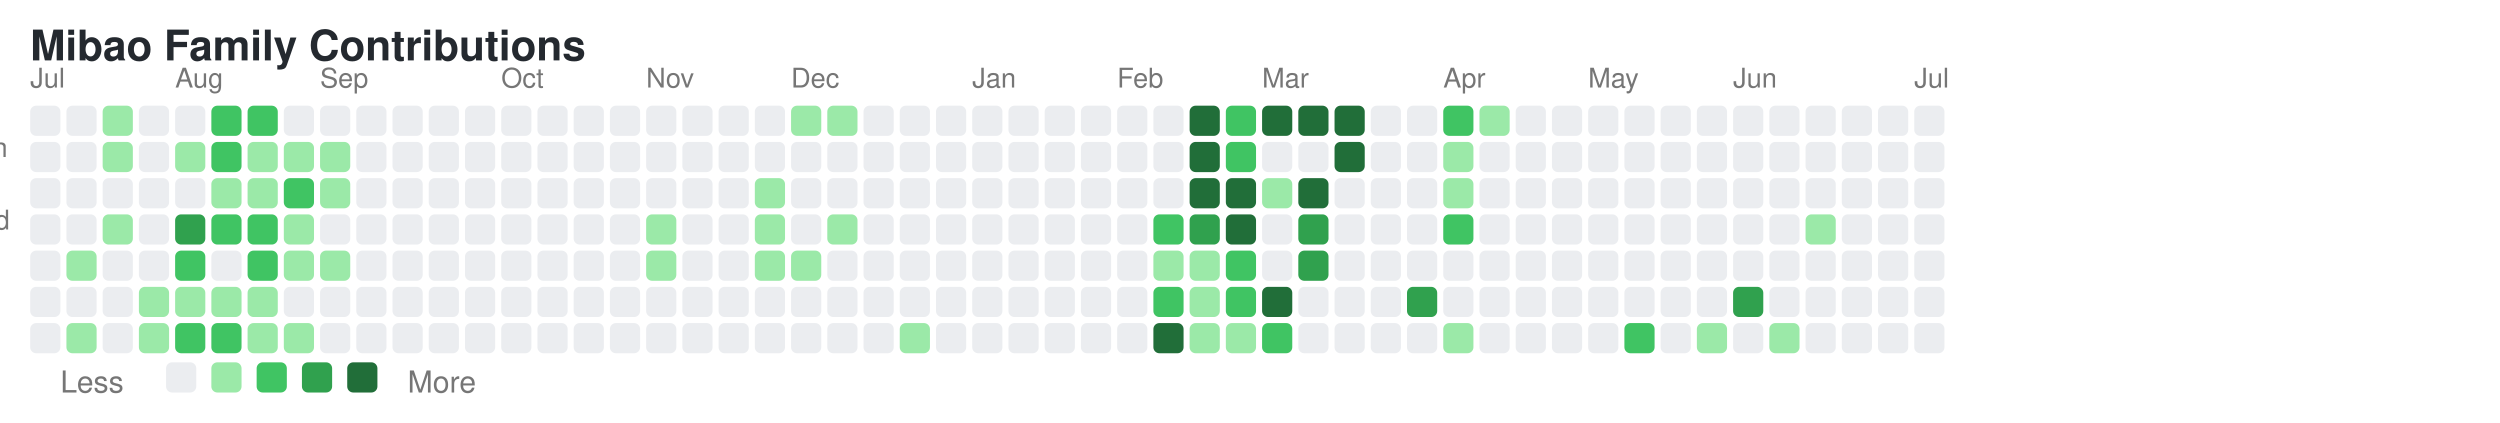
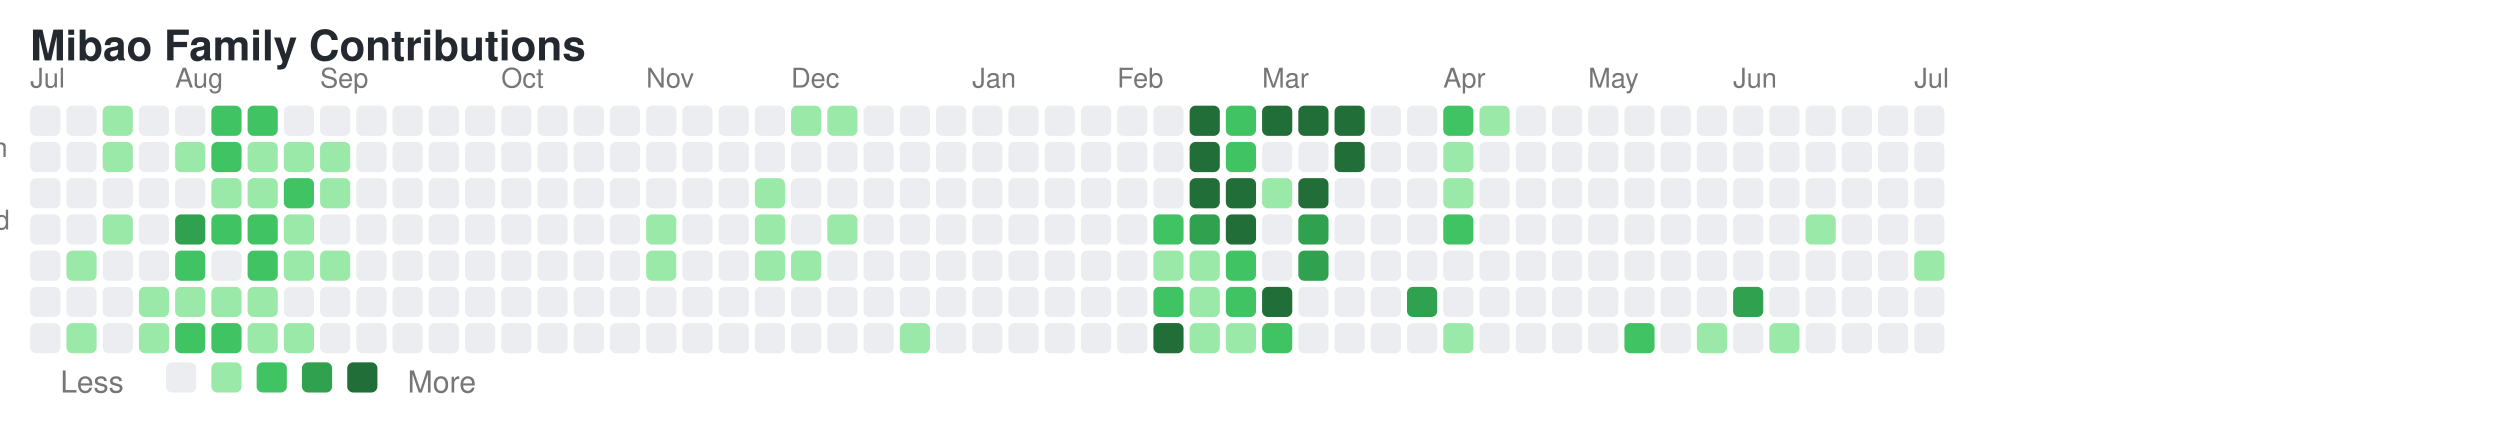
<svg xmlns="http://www.w3.org/2000/svg" width="828" height="140">
  <text x="10" y="20" font-family="-apple-system, BlinkMacSystemFont, Segoe UI, Helvetica, Arial, sans-serif" font-size="14" font-weight="600" fill="#24292f">Mibao Family Contributions</text>
  <g transform="translate(10, 35)">
    <text x="0" y="-6" font-family="-apple-system, BlinkMacSystemFont, Segoe UI, Helvetica, Arial, sans-serif" font-size="9" fill="#767676">Jul</text>
    <text x="48" y="-6" font-family="-apple-system, BlinkMacSystemFont, Segoe UI, Helvetica, Arial, sans-serif" font-size="9" fill="#767676">Aug</text>
    <text x="96" y="-6" font-family="-apple-system, BlinkMacSystemFont, Segoe UI, Helvetica, Arial, sans-serif" font-size="9" fill="#767676">Sep</text>
    <text x="156" y="-6" font-family="-apple-system, BlinkMacSystemFont, Segoe UI, Helvetica, Arial, sans-serif" font-size="9" fill="#767676">Oct</text>
    <text x="204" y="-6" font-family="-apple-system, BlinkMacSystemFont, Segoe UI, Helvetica, Arial, sans-serif" font-size="9" fill="#767676">Nov</text>
    <text x="252" y="-6" font-family="-apple-system, BlinkMacSystemFont, Segoe UI, Helvetica, Arial, sans-serif" font-size="9" fill="#767676">Dec</text>
    <text x="312" y="-6" font-family="-apple-system, BlinkMacSystemFont, Segoe UI, Helvetica, Arial, sans-serif" font-size="9" fill="#767676">Jan</text>
    <text x="360" y="-6" font-family="-apple-system, BlinkMacSystemFont, Segoe UI, Helvetica, Arial, sans-serif" font-size="9" fill="#767676">Feb</text>
    <text x="408" y="-6" font-family="-apple-system, BlinkMacSystemFont, Segoe UI, Helvetica, Arial, sans-serif" font-size="9" fill="#767676">Mar</text>
    <text x="468" y="-6" font-family="-apple-system, BlinkMacSystemFont, Segoe UI, Helvetica, Arial, sans-serif" font-size="9" fill="#767676">Apr</text>
    <text x="516" y="-6" font-family="-apple-system, BlinkMacSystemFont, Segoe UI, Helvetica, Arial, sans-serif" font-size="9" fill="#767676">May</text>
    <text x="564" y="-6" font-family="-apple-system, BlinkMacSystemFont, Segoe UI, Helvetica, Arial, sans-serif" font-size="9" fill="#767676">Jun</text>
    <text x="624" y="-6" font-family="-apple-system, BlinkMacSystemFont, Segoe UI, Helvetica, Arial, sans-serif" font-size="9" fill="#767676">Jul</text>
    <text x="-25" y="17.0" font-family="-apple-system, BlinkMacSystemFont, Segoe UI, Helvetica, Arial, sans-serif" font-size="9" fill="#767676">Mon</text>
    <text x="-25" y="41.0" font-family="-apple-system, BlinkMacSystemFont, Segoe UI, Helvetica, Arial, sans-serif" font-size="9" fill="#767676">Wed</text>
    <text x="-25" y="65.0" font-family="-apple-system, BlinkMacSystemFont, Segoe UI, Helvetica, Arial, sans-serif" font-size="9" fill="#767676">Fri</text>
    <rect x="0" y="0" width="10" height="10" fill="#ebedf0" rx="2" />
    <rect x="0" y="12" width="10" height="10" fill="#ebedf0" rx="2" />
    <rect x="0" y="24" width="10" height="10" fill="#ebedf0" rx="2" />
    <rect x="0" y="36" width="10" height="10" fill="#ebedf0" rx="2" />
    <rect x="0" y="48" width="10" height="10" fill="#ebedf0" rx="2" />
    <rect x="0" y="60" width="10" height="10" fill="#ebedf0" rx="2" />
    <rect x="0" y="72" width="10" height="10" fill="#ebedf0" rx="2" />
    <rect x="12" y="0" width="10" height="10" fill="#ebedf0" rx="2" />
    <rect x="12" y="12" width="10" height="10" fill="#ebedf0" rx="2" />
    <rect x="12" y="24" width="10" height="10" fill="#ebedf0" rx="2" />
    <rect x="12" y="36" width="10" height="10" fill="#ebedf0" rx="2" />
    <rect x="12" y="48" width="10" height="10" fill="#9be9a8" rx="2" />
    <rect x="12" y="60" width="10" height="10" fill="#ebedf0" rx="2" />
    <rect x="12" y="72" width="10" height="10" fill="#9be9a8" rx="2" />
    <rect x="24" y="0" width="10" height="10" fill="#9be9a8" rx="2" />
    <rect x="24" y="12" width="10" height="10" fill="#9be9a8" rx="2" />
    <rect x="24" y="24" width="10" height="10" fill="#ebedf0" rx="2" />
    <rect x="24" y="36" width="10" height="10" fill="#9be9a8" rx="2" />
    <rect x="24" y="48" width="10" height="10" fill="#ebedf0" rx="2" />
    <rect x="24" y="60" width="10" height="10" fill="#ebedf0" rx="2" />
    <rect x="24" y="72" width="10" height="10" fill="#ebedf0" rx="2" />
    <rect x="36" y="0" width="10" height="10" fill="#ebedf0" rx="2" />
    <rect x="36" y="12" width="10" height="10" fill="#ebedf0" rx="2" />
    <rect x="36" y="24" width="10" height="10" fill="#ebedf0" rx="2" />
    <rect x="36" y="36" width="10" height="10" fill="#ebedf0" rx="2" />
    <rect x="36" y="48" width="10" height="10" fill="#ebedf0" rx="2" />
    <rect x="36" y="60" width="10" height="10" fill="#9be9a8" rx="2" />
    <rect x="36" y="72" width="10" height="10" fill="#9be9a8" rx="2" />
    <rect x="48" y="0" width="10" height="10" fill="#ebedf0" rx="2" />
    <rect x="48" y="12" width="10" height="10" fill="#9be9a8" rx="2" />
    <rect x="48" y="24" width="10" height="10" fill="#ebedf0" rx="2" />
    <rect x="48" y="36" width="10" height="10" fill="#30a14e" rx="2" />
    <rect x="48" y="48" width="10" height="10" fill="#40c463" rx="2" />
    <rect x="48" y="60" width="10" height="10" fill="#9be9a8" rx="2" />
    <rect x="48" y="72" width="10" height="10" fill="#40c463" rx="2" />
    <rect x="60" y="0" width="10" height="10" fill="#40c463" rx="2" />
    <rect x="60" y="12" width="10" height="10" fill="#40c463" rx="2" />
    <rect x="60" y="24" width="10" height="10" fill="#9be9a8" rx="2" />
    <rect x="60" y="36" width="10" height="10" fill="#40c463" rx="2" />
    <rect x="60" y="48" width="10" height="10" fill="#ebedf0" rx="2" />
    <rect x="60" y="60" width="10" height="10" fill="#9be9a8" rx="2" />
    <rect x="60" y="72" width="10" height="10" fill="#40c463" rx="2" />
    <rect x="72" y="0" width="10" height="10" fill="#40c463" rx="2" />
    <rect x="72" y="12" width="10" height="10" fill="#9be9a8" rx="2" />
    <rect x="72" y="24" width="10" height="10" fill="#9be9a8" rx="2" />
    <rect x="72" y="36" width="10" height="10" fill="#40c463" rx="2" />
    <rect x="72" y="48" width="10" height="10" fill="#40c463" rx="2" />
    <rect x="72" y="60" width="10" height="10" fill="#9be9a8" rx="2" />
    <rect x="72" y="72" width="10" height="10" fill="#9be9a8" rx="2" />
    <rect x="84" y="0" width="10" height="10" fill="#ebedf0" rx="2" />
    <rect x="84" y="12" width="10" height="10" fill="#9be9a8" rx="2" />
    <rect x="84" y="24" width="10" height="10" fill="#40c463" rx="2" />
    <rect x="84" y="36" width="10" height="10" fill="#9be9a8" rx="2" />
    <rect x="84" y="48" width="10" height="10" fill="#9be9a8" rx="2" />
    <rect x="84" y="60" width="10" height="10" fill="#ebedf0" rx="2" />
    <rect x="84" y="72" width="10" height="10" fill="#9be9a8" rx="2" />
    <rect x="96" y="0" width="10" height="10" fill="#ebedf0" rx="2" />
    <rect x="96" y="12" width="10" height="10" fill="#9be9a8" rx="2" />
    <rect x="96" y="24" width="10" height="10" fill="#9be9a8" rx="2" />
    <rect x="96" y="36" width="10" height="10" fill="#ebedf0" rx="2" />
    <rect x="96" y="48" width="10" height="10" fill="#9be9a8" rx="2" />
    <rect x="96" y="60" width="10" height="10" fill="#ebedf0" rx="2" />
    <rect x="96" y="72" width="10" height="10" fill="#ebedf0" rx="2" />
    <rect x="108" y="0" width="10" height="10" fill="#ebedf0" rx="2" />
    <rect x="108" y="12" width="10" height="10" fill="#ebedf0" rx="2" />
    <rect x="108" y="24" width="10" height="10" fill="#ebedf0" rx="2" />
    <rect x="108" y="36" width="10" height="10" fill="#ebedf0" rx="2" />
    <rect x="108" y="48" width="10" height="10" fill="#ebedf0" rx="2" />
    <rect x="108" y="60" width="10" height="10" fill="#ebedf0" rx="2" />
    <rect x="108" y="72" width="10" height="10" fill="#ebedf0" rx="2" />
    <rect x="120" y="0" width="10" height="10" fill="#ebedf0" rx="2" />
    <rect x="120" y="12" width="10" height="10" fill="#ebedf0" rx="2" />
    <rect x="120" y="24" width="10" height="10" fill="#ebedf0" rx="2" />
    <rect x="120" y="36" width="10" height="10" fill="#ebedf0" rx="2" />
    <rect x="120" y="48" width="10" height="10" fill="#ebedf0" rx="2" />
    <rect x="120" y="60" width="10" height="10" fill="#ebedf0" rx="2" />
    <rect x="120" y="72" width="10" height="10" fill="#ebedf0" rx="2" />
    <rect x="132" y="0" width="10" height="10" fill="#ebedf0" rx="2" />
    <rect x="132" y="12" width="10" height="10" fill="#ebedf0" rx="2" />
    <rect x="132" y="24" width="10" height="10" fill="#ebedf0" rx="2" />
    <rect x="132" y="36" width="10" height="10" fill="#ebedf0" rx="2" />
    <rect x="132" y="48" width="10" height="10" fill="#ebedf0" rx="2" />
    <rect x="132" y="60" width="10" height="10" fill="#ebedf0" rx="2" />
    <rect x="132" y="72" width="10" height="10" fill="#ebedf0" rx="2" />
    <rect x="144" y="0" width="10" height="10" fill="#ebedf0" rx="2" />
    <rect x="144" y="12" width="10" height="10" fill="#ebedf0" rx="2" />
    <rect x="144" y="24" width="10" height="10" fill="#ebedf0" rx="2" />
    <rect x="144" y="36" width="10" height="10" fill="#ebedf0" rx="2" />
    <rect x="144" y="48" width="10" height="10" fill="#ebedf0" rx="2" />
    <rect x="144" y="60" width="10" height="10" fill="#ebedf0" rx="2" />
    <rect x="144" y="72" width="10" height="10" fill="#ebedf0" rx="2" />
    <rect x="156" y="0" width="10" height="10" fill="#ebedf0" rx="2" />
    <rect x="156" y="12" width="10" height="10" fill="#ebedf0" rx="2" />
    <rect x="156" y="24" width="10" height="10" fill="#ebedf0" rx="2" />
    <rect x="156" y="36" width="10" height="10" fill="#ebedf0" rx="2" />
    <rect x="156" y="48" width="10" height="10" fill="#ebedf0" rx="2" />
    <rect x="156" y="60" width="10" height="10" fill="#ebedf0" rx="2" />
    <rect x="156" y="72" width="10" height="10" fill="#ebedf0" rx="2" />
    <rect x="168" y="0" width="10" height="10" fill="#ebedf0" rx="2" />
    <rect x="168" y="12" width="10" height="10" fill="#ebedf0" rx="2" />
    <rect x="168" y="24" width="10" height="10" fill="#ebedf0" rx="2" />
    <rect x="168" y="36" width="10" height="10" fill="#ebedf0" rx="2" />
    <rect x="168" y="48" width="10" height="10" fill="#ebedf0" rx="2" />
    <rect x="168" y="60" width="10" height="10" fill="#ebedf0" rx="2" />
    <rect x="168" y="72" width="10" height="10" fill="#ebedf0" rx="2" />
    <rect x="180" y="0" width="10" height="10" fill="#ebedf0" rx="2" />
    <rect x="180" y="12" width="10" height="10" fill="#ebedf0" rx="2" />
    <rect x="180" y="24" width="10" height="10" fill="#ebedf0" rx="2" />
    <rect x="180" y="36" width="10" height="10" fill="#ebedf0" rx="2" />
    <rect x="180" y="48" width="10" height="10" fill="#ebedf0" rx="2" />
    <rect x="180" y="60" width="10" height="10" fill="#ebedf0" rx="2" />
    <rect x="180" y="72" width="10" height="10" fill="#ebedf0" rx="2" />
    <rect x="192" y="0" width="10" height="10" fill="#ebedf0" rx="2" />
    <rect x="192" y="12" width="10" height="10" fill="#ebedf0" rx="2" />
    <rect x="192" y="24" width="10" height="10" fill="#ebedf0" rx="2" />
    <rect x="192" y="36" width="10" height="10" fill="#ebedf0" rx="2" />
    <rect x="192" y="48" width="10" height="10" fill="#ebedf0" rx="2" />
    <rect x="192" y="60" width="10" height="10" fill="#ebedf0" rx="2" />
    <rect x="192" y="72" width="10" height="10" fill="#ebedf0" rx="2" />
    <rect x="204" y="0" width="10" height="10" fill="#ebedf0" rx="2" />
    <rect x="204" y="12" width="10" height="10" fill="#ebedf0" rx="2" />
    <rect x="204" y="24" width="10" height="10" fill="#ebedf0" rx="2" />
    <rect x="204" y="36" width="10" height="10" fill="#9be9a8" rx="2" />
    <rect x="204" y="48" width="10" height="10" fill="#9be9a8" rx="2" />
    <rect x="204" y="60" width="10" height="10" fill="#ebedf0" rx="2" />
    <rect x="204" y="72" width="10" height="10" fill="#ebedf0" rx="2" />
    <rect x="216" y="0" width="10" height="10" fill="#ebedf0" rx="2" />
    <rect x="216" y="12" width="10" height="10" fill="#ebedf0" rx="2" />
    <rect x="216" y="24" width="10" height="10" fill="#ebedf0" rx="2" />
    <rect x="216" y="36" width="10" height="10" fill="#ebedf0" rx="2" />
    <rect x="216" y="48" width="10" height="10" fill="#ebedf0" rx="2" />
    <rect x="216" y="60" width="10" height="10" fill="#ebedf0" rx="2" />
    <rect x="216" y="72" width="10" height="10" fill="#ebedf0" rx="2" />
    <rect x="228" y="0" width="10" height="10" fill="#ebedf0" rx="2" />
    <rect x="228" y="12" width="10" height="10" fill="#ebedf0" rx="2" />
    <rect x="228" y="24" width="10" height="10" fill="#ebedf0" rx="2" />
    <rect x="228" y="36" width="10" height="10" fill="#ebedf0" rx="2" />
    <rect x="228" y="48" width="10" height="10" fill="#ebedf0" rx="2" />
    <rect x="228" y="60" width="10" height="10" fill="#ebedf0" rx="2" />
    <rect x="228" y="72" width="10" height="10" fill="#ebedf0" rx="2" />
    <rect x="240" y="0" width="10" height="10" fill="#ebedf0" rx="2" />
    <rect x="240" y="12" width="10" height="10" fill="#ebedf0" rx="2" />
    <rect x="240" y="24" width="10" height="10" fill="#9be9a8" rx="2" />
    <rect x="240" y="36" width="10" height="10" fill="#9be9a8" rx="2" />
    <rect x="240" y="48" width="10" height="10" fill="#9be9a8" rx="2" />
    <rect x="240" y="60" width="10" height="10" fill="#ebedf0" rx="2" />
    <rect x="240" y="72" width="10" height="10" fill="#ebedf0" rx="2" />
    <rect x="252" y="0" width="10" height="10" fill="#9be9a8" rx="2" />
    <rect x="252" y="12" width="10" height="10" fill="#ebedf0" rx="2" />
    <rect x="252" y="24" width="10" height="10" fill="#ebedf0" rx="2" />
    <rect x="252" y="36" width="10" height="10" fill="#ebedf0" rx="2" />
    <rect x="252" y="48" width="10" height="10" fill="#9be9a8" rx="2" />
    <rect x="252" y="60" width="10" height="10" fill="#ebedf0" rx="2" />
    <rect x="252" y="72" width="10" height="10" fill="#ebedf0" rx="2" />
    <rect x="264" y="0" width="10" height="10" fill="#9be9a8" rx="2" />
    <rect x="264" y="12" width="10" height="10" fill="#ebedf0" rx="2" />
    <rect x="264" y="24" width="10" height="10" fill="#ebedf0" rx="2" />
    <rect x="264" y="36" width="10" height="10" fill="#9be9a8" rx="2" />
    <rect x="264" y="48" width="10" height="10" fill="#ebedf0" rx="2" />
    <rect x="264" y="60" width="10" height="10" fill="#ebedf0" rx="2" />
    <rect x="264" y="72" width="10" height="10" fill="#ebedf0" rx="2" />
    <rect x="276" y="0" width="10" height="10" fill="#ebedf0" rx="2" />
    <rect x="276" y="12" width="10" height="10" fill="#ebedf0" rx="2" />
    <rect x="276" y="24" width="10" height="10" fill="#ebedf0" rx="2" />
    <rect x="276" y="36" width="10" height="10" fill="#ebedf0" rx="2" />
    <rect x="276" y="48" width="10" height="10" fill="#ebedf0" rx="2" />
    <rect x="276" y="60" width="10" height="10" fill="#ebedf0" rx="2" />
    <rect x="276" y="72" width="10" height="10" fill="#ebedf0" rx="2" />
    <rect x="288" y="0" width="10" height="10" fill="#ebedf0" rx="2" />
    <rect x="288" y="12" width="10" height="10" fill="#ebedf0" rx="2" />
    <rect x="288" y="24" width="10" height="10" fill="#ebedf0" rx="2" />
    <rect x="288" y="36" width="10" height="10" fill="#ebedf0" rx="2" />
    <rect x="288" y="48" width="10" height="10" fill="#ebedf0" rx="2" />
    <rect x="288" y="60" width="10" height="10" fill="#ebedf0" rx="2" />
    <rect x="288" y="72" width="10" height="10" fill="#9be9a8" rx="2" />
    <rect x="300" y="0" width="10" height="10" fill="#ebedf0" rx="2" />
    <rect x="300" y="12" width="10" height="10" fill="#ebedf0" rx="2" />
    <rect x="300" y="24" width="10" height="10" fill="#ebedf0" rx="2" />
    <rect x="300" y="36" width="10" height="10" fill="#ebedf0" rx="2" />
    <rect x="300" y="48" width="10" height="10" fill="#ebedf0" rx="2" />
    <rect x="300" y="60" width="10" height="10" fill="#ebedf0" rx="2" />
    <rect x="300" y="72" width="10" height="10" fill="#ebedf0" rx="2" />
    <rect x="312" y="0" width="10" height="10" fill="#ebedf0" rx="2" />
    <rect x="312" y="12" width="10" height="10" fill="#ebedf0" rx="2" />
    <rect x="312" y="24" width="10" height="10" fill="#ebedf0" rx="2" />
    <rect x="312" y="36" width="10" height="10" fill="#ebedf0" rx="2" />
    <rect x="312" y="48" width="10" height="10" fill="#ebedf0" rx="2" />
    <rect x="312" y="60" width="10" height="10" fill="#ebedf0" rx="2" />
    <rect x="312" y="72" width="10" height="10" fill="#ebedf0" rx="2" />
    <rect x="324" y="0" width="10" height="10" fill="#ebedf0" rx="2" />
    <rect x="324" y="12" width="10" height="10" fill="#ebedf0" rx="2" />
    <rect x="324" y="24" width="10" height="10" fill="#ebedf0" rx="2" />
    <rect x="324" y="36" width="10" height="10" fill="#ebedf0" rx="2" />
    <rect x="324" y="48" width="10" height="10" fill="#ebedf0" rx="2" />
    <rect x="324" y="60" width="10" height="10" fill="#ebedf0" rx="2" />
    <rect x="324" y="72" width="10" height="10" fill="#ebedf0" rx="2" />
    <rect x="336" y="0" width="10" height="10" fill="#ebedf0" rx="2" />
    <rect x="336" y="12" width="10" height="10" fill="#ebedf0" rx="2" />
    <rect x="336" y="24" width="10" height="10" fill="#ebedf0" rx="2" />
    <rect x="336" y="36" width="10" height="10" fill="#ebedf0" rx="2" />
    <rect x="336" y="48" width="10" height="10" fill="#ebedf0" rx="2" />
    <rect x="336" y="60" width="10" height="10" fill="#ebedf0" rx="2" />
    <rect x="336" y="72" width="10" height="10" fill="#ebedf0" rx="2" />
    <rect x="348" y="0" width="10" height="10" fill="#ebedf0" rx="2" />
    <rect x="348" y="12" width="10" height="10" fill="#ebedf0" rx="2" />
    <rect x="348" y="24" width="10" height="10" fill="#ebedf0" rx="2" />
    <rect x="348" y="36" width="10" height="10" fill="#ebedf0" rx="2" />
    <rect x="348" y="48" width="10" height="10" fill="#ebedf0" rx="2" />
    <rect x="348" y="60" width="10" height="10" fill="#ebedf0" rx="2" />
    <rect x="348" y="72" width="10" height="10" fill="#ebedf0" rx="2" />
    <rect x="360" y="0" width="10" height="10" fill="#ebedf0" rx="2" />
    <rect x="360" y="12" width="10" height="10" fill="#ebedf0" rx="2" />
    <rect x="360" y="24" width="10" height="10" fill="#ebedf0" rx="2" />
    <rect x="360" y="36" width="10" height="10" fill="#ebedf0" rx="2" />
    <rect x="360" y="48" width="10" height="10" fill="#ebedf0" rx="2" />
    <rect x="360" y="60" width="10" height="10" fill="#ebedf0" rx="2" />
    <rect x="360" y="72" width="10" height="10" fill="#ebedf0" rx="2" />
    <rect x="372" y="0" width="10" height="10" fill="#ebedf0" rx="2" />
    <rect x="372" y="12" width="10" height="10" fill="#ebedf0" rx="2" />
    <rect x="372" y="24" width="10" height="10" fill="#ebedf0" rx="2" />
    <rect x="372" y="36" width="10" height="10" fill="#40c463" rx="2" />
    <rect x="372" y="48" width="10" height="10" fill="#9be9a8" rx="2" />
    <rect x="372" y="60" width="10" height="10" fill="#40c463" rx="2" />
    <rect x="372" y="72" width="10" height="10" fill="#216e39" rx="2" />
    <rect x="384" y="0" width="10" height="10" fill="#216e39" rx="2" />
    <rect x="384" y="12" width="10" height="10" fill="#216e39" rx="2" />
    <rect x="384" y="24" width="10" height="10" fill="#216e39" rx="2" />
    <rect x="384" y="36" width="10" height="10" fill="#30a14e" rx="2" />
    <rect x="384" y="48" width="10" height="10" fill="#9be9a8" rx="2" />
    <rect x="384" y="60" width="10" height="10" fill="#9be9a8" rx="2" />
    <rect x="384" y="72" width="10" height="10" fill="#9be9a8" rx="2" />
    <rect x="396" y="0" width="10" height="10" fill="#40c463" rx="2" />
    <rect x="396" y="12" width="10" height="10" fill="#40c463" rx="2" />
    <rect x="396" y="24" width="10" height="10" fill="#216e39" rx="2" />
    <rect x="396" y="36" width="10" height="10" fill="#216e39" rx="2" />
    <rect x="396" y="48" width="10" height="10" fill="#40c463" rx="2" />
    <rect x="396" y="60" width="10" height="10" fill="#40c463" rx="2" />
    <rect x="396" y="72" width="10" height="10" fill="#9be9a8" rx="2" />
    <rect x="408" y="0" width="10" height="10" fill="#216e39" rx="2" />
    <rect x="408" y="12" width="10" height="10" fill="#ebedf0" rx="2" />
    <rect x="408" y="24" width="10" height="10" fill="#9be9a8" rx="2" />
    <rect x="408" y="36" width="10" height="10" fill="#ebedf0" rx="2" />
    <rect x="408" y="48" width="10" height="10" fill="#ebedf0" rx="2" />
    <rect x="408" y="60" width="10" height="10" fill="#216e39" rx="2" />
    <rect x="408" y="72" width="10" height="10" fill="#40c463" rx="2" />
    <rect x="420" y="0" width="10" height="10" fill="#216e39" rx="2" />
    <rect x="420" y="12" width="10" height="10" fill="#ebedf0" rx="2" />
    <rect x="420" y="24" width="10" height="10" fill="#216e39" rx="2" />
    <rect x="420" y="36" width="10" height="10" fill="#30a14e" rx="2" />
    <rect x="420" y="48" width="10" height="10" fill="#30a14e" rx="2" />
    <rect x="420" y="60" width="10" height="10" fill="#ebedf0" rx="2" />
    <rect x="420" y="72" width="10" height="10" fill="#ebedf0" rx="2" />
    <rect x="432" y="0" width="10" height="10" fill="#216e39" rx="2" />
    <rect x="432" y="12" width="10" height="10" fill="#216e39" rx="2" />
    <rect x="432" y="24" width="10" height="10" fill="#ebedf0" rx="2" />
    <rect x="432" y="36" width="10" height="10" fill="#ebedf0" rx="2" />
    <rect x="432" y="48" width="10" height="10" fill="#ebedf0" rx="2" />
    <rect x="432" y="60" width="10" height="10" fill="#ebedf0" rx="2" />
    <rect x="432" y="72" width="10" height="10" fill="#ebedf0" rx="2" />
    <rect x="444" y="0" width="10" height="10" fill="#ebedf0" rx="2" />
    <rect x="444" y="12" width="10" height="10" fill="#ebedf0" rx="2" />
    <rect x="444" y="24" width="10" height="10" fill="#ebedf0" rx="2" />
    <rect x="444" y="36" width="10" height="10" fill="#ebedf0" rx="2" />
    <rect x="444" y="48" width="10" height="10" fill="#ebedf0" rx="2" />
    <rect x="444" y="60" width="10" height="10" fill="#ebedf0" rx="2" />
    <rect x="444" y="72" width="10" height="10" fill="#ebedf0" rx="2" />
    <rect x="456" y="0" width="10" height="10" fill="#ebedf0" rx="2" />
    <rect x="456" y="12" width="10" height="10" fill="#ebedf0" rx="2" />
    <rect x="456" y="24" width="10" height="10" fill="#ebedf0" rx="2" />
    <rect x="456" y="36" width="10" height="10" fill="#ebedf0" rx="2" />
    <rect x="456" y="48" width="10" height="10" fill="#ebedf0" rx="2" />
    <rect x="456" y="60" width="10" height="10" fill="#30a14e" rx="2" />
    <rect x="456" y="72" width="10" height="10" fill="#ebedf0" rx="2" />
    <rect x="468" y="0" width="10" height="10" fill="#40c463" rx="2" />
    <rect x="468" y="12" width="10" height="10" fill="#9be9a8" rx="2" />
    <rect x="468" y="24" width="10" height="10" fill="#9be9a8" rx="2" />
    <rect x="468" y="36" width="10" height="10" fill="#40c463" rx="2" />
    <rect x="468" y="48" width="10" height="10" fill="#ebedf0" rx="2" />
    <rect x="468" y="60" width="10" height="10" fill="#ebedf0" rx="2" />
    <rect x="468" y="72" width="10" height="10" fill="#9be9a8" rx="2" />
    <rect x="480" y="0" width="10" height="10" fill="#9be9a8" rx="2" />
    <rect x="480" y="12" width="10" height="10" fill="#ebedf0" rx="2" />
    <rect x="480" y="24" width="10" height="10" fill="#ebedf0" rx="2" />
    <rect x="480" y="36" width="10" height="10" fill="#ebedf0" rx="2" />
    <rect x="480" y="48" width="10" height="10" fill="#ebedf0" rx="2" />
    <rect x="480" y="60" width="10" height="10" fill="#ebedf0" rx="2" />
    <rect x="480" y="72" width="10" height="10" fill="#ebedf0" rx="2" />
    <rect x="492" y="0" width="10" height="10" fill="#ebedf0" rx="2" />
    <rect x="492" y="12" width="10" height="10" fill="#ebedf0" rx="2" />
    <rect x="492" y="24" width="10" height="10" fill="#ebedf0" rx="2" />
    <rect x="492" y="36" width="10" height="10" fill="#ebedf0" rx="2" />
    <rect x="492" y="48" width="10" height="10" fill="#ebedf0" rx="2" />
    <rect x="492" y="60" width="10" height="10" fill="#ebedf0" rx="2" />
    <rect x="492" y="72" width="10" height="10" fill="#ebedf0" rx="2" />
    <rect x="504" y="0" width="10" height="10" fill="#ebedf0" rx="2" />
    <rect x="504" y="12" width="10" height="10" fill="#ebedf0" rx="2" />
    <rect x="504" y="24" width="10" height="10" fill="#ebedf0" rx="2" />
    <rect x="504" y="36" width="10" height="10" fill="#ebedf0" rx="2" />
    <rect x="504" y="48" width="10" height="10" fill="#ebedf0" rx="2" />
    <rect x="504" y="60" width="10" height="10" fill="#ebedf0" rx="2" />
    <rect x="504" y="72" width="10" height="10" fill="#ebedf0" rx="2" />
    <rect x="516" y="0" width="10" height="10" fill="#ebedf0" rx="2" />
    <rect x="516" y="12" width="10" height="10" fill="#ebedf0" rx="2" />
    <rect x="516" y="24" width="10" height="10" fill="#ebedf0" rx="2" />
    <rect x="516" y="36" width="10" height="10" fill="#ebedf0" rx="2" />
    <rect x="516" y="48" width="10" height="10" fill="#ebedf0" rx="2" />
    <rect x="516" y="60" width="10" height="10" fill="#ebedf0" rx="2" />
    <rect x="516" y="72" width="10" height="10" fill="#ebedf0" rx="2" />
    <rect x="528" y="0" width="10" height="10" fill="#ebedf0" rx="2" />
    <rect x="528" y="12" width="10" height="10" fill="#ebedf0" rx="2" />
    <rect x="528" y="24" width="10" height="10" fill="#ebedf0" rx="2" />
    <rect x="528" y="36" width="10" height="10" fill="#ebedf0" rx="2" />
    <rect x="528" y="48" width="10" height="10" fill="#ebedf0" rx="2" />
    <rect x="528" y="60" width="10" height="10" fill="#ebedf0" rx="2" />
    <rect x="528" y="72" width="10" height="10" fill="#40c463" rx="2" />
    <rect x="540" y="0" width="10" height="10" fill="#ebedf0" rx="2" />
    <rect x="540" y="12" width="10" height="10" fill="#ebedf0" rx="2" />
    <rect x="540" y="24" width="10" height="10" fill="#ebedf0" rx="2" />
    <rect x="540" y="36" width="10" height="10" fill="#ebedf0" rx="2" />
    <rect x="540" y="48" width="10" height="10" fill="#ebedf0" rx="2" />
    <rect x="540" y="60" width="10" height="10" fill="#ebedf0" rx="2" />
    <rect x="540" y="72" width="10" height="10" fill="#ebedf0" rx="2" />
    <rect x="552" y="0" width="10" height="10" fill="#ebedf0" rx="2" />
    <rect x="552" y="12" width="10" height="10" fill="#ebedf0" rx="2" />
    <rect x="552" y="24" width="10" height="10" fill="#ebedf0" rx="2" />
    <rect x="552" y="36" width="10" height="10" fill="#ebedf0" rx="2" />
    <rect x="552" y="48" width="10" height="10" fill="#ebedf0" rx="2" />
    <rect x="552" y="60" width="10" height="10" fill="#ebedf0" rx="2" />
    <rect x="552" y="72" width="10" height="10" fill="#9be9a8" rx="2" />
    <rect x="564" y="0" width="10" height="10" fill="#ebedf0" rx="2" />
    <rect x="564" y="12" width="10" height="10" fill="#ebedf0" rx="2" />
    <rect x="564" y="24" width="10" height="10" fill="#ebedf0" rx="2" />
    <rect x="564" y="36" width="10" height="10" fill="#ebedf0" rx="2" />
    <rect x="564" y="48" width="10" height="10" fill="#ebedf0" rx="2" />
    <rect x="564" y="60" width="10" height="10" fill="#30a14e" rx="2" />
    <rect x="564" y="72" width="10" height="10" fill="#ebedf0" rx="2" />
    <rect x="576" y="0" width="10" height="10" fill="#ebedf0" rx="2" />
    <rect x="576" y="12" width="10" height="10" fill="#ebedf0" rx="2" />
    <rect x="576" y="24" width="10" height="10" fill="#ebedf0" rx="2" />
    <rect x="576" y="36" width="10" height="10" fill="#ebedf0" rx="2" />
    <rect x="576" y="48" width="10" height="10" fill="#ebedf0" rx="2" />
    <rect x="576" y="60" width="10" height="10" fill="#ebedf0" rx="2" />
    <rect x="576" y="72" width="10" height="10" fill="#9be9a8" rx="2" />
    <rect x="588" y="0" width="10" height="10" fill="#ebedf0" rx="2" />
    <rect x="588" y="12" width="10" height="10" fill="#ebedf0" rx="2" />
    <rect x="588" y="24" width="10" height="10" fill="#ebedf0" rx="2" />
    <rect x="588" y="36" width="10" height="10" fill="#9be9a8" rx="2" />
    <rect x="588" y="48" width="10" height="10" fill="#ebedf0" rx="2" />
    <rect x="588" y="60" width="10" height="10" fill="#ebedf0" rx="2" />
    <rect x="588" y="72" width="10" height="10" fill="#ebedf0" rx="2" />
    <rect x="600" y="0" width="10" height="10" fill="#ebedf0" rx="2" />
    <rect x="600" y="12" width="10" height="10" fill="#ebedf0" rx="2" />
    <rect x="600" y="24" width="10" height="10" fill="#ebedf0" rx="2" />
    <rect x="600" y="36" width="10" height="10" fill="#ebedf0" rx="2" />
    <rect x="600" y="48" width="10" height="10" fill="#ebedf0" rx="2" />
    <rect x="600" y="60" width="10" height="10" fill="#ebedf0" rx="2" />
    <rect x="600" y="72" width="10" height="10" fill="#ebedf0" rx="2" />
    <rect x="612" y="0" width="10" height="10" fill="#ebedf0" rx="2" />
    <rect x="612" y="12" width="10" height="10" fill="#ebedf0" rx="2" />
    <rect x="612" y="24" width="10" height="10" fill="#ebedf0" rx="2" />
    <rect x="612" y="36" width="10" height="10" fill="#ebedf0" rx="2" />
    <rect x="612" y="48" width="10" height="10" fill="#ebedf0" rx="2" />
    <rect x="612" y="60" width="10" height="10" fill="#ebedf0" rx="2" />
    <rect x="612" y="72" width="10" height="10" fill="#ebedf0" rx="2" />
    <rect x="624" y="0" width="10" height="10" fill="#ebedf0" rx="2" />
    <rect x="624" y="12" width="10" height="10" fill="#ebedf0" rx="2" />
    <rect x="624" y="24" width="10" height="10" fill="#ebedf0" rx="2" />
    <rect x="624" y="36" width="10" height="10" fill="#ebedf0" rx="2" />
-     <rect x="624" y="48" width="10" height="10" fill="#ebedf0" rx="2" />
+     <rect x="624" y="48" width="10" height="10" fill="#9be9a8" rx="2" />
    <rect x="624" y="60" width="10" height="10" fill="#ebedf0" rx="2" />
    <rect x="624" y="72" width="10" height="10" fill="#ebedf0" rx="2" />
    <text x="10" y="95" font-family="-apple-system, BlinkMacSystemFont, Segoe UI, Helvetica, Arial, sans-serif" font-size="10" fill="#767676">Less</text>
    <rect x="45" y="85" width="10" height="10" fill="#ebedf0" rx="2" />
    <rect x="60" y="85" width="10" height="10" fill="#9be9a8" rx="2" />
    <rect x="75" y="85" width="10" height="10" fill="#40c463" rx="2" />
    <rect x="90" y="85" width="10" height="10" fill="#30a14e" rx="2" />
    <rect x="105" y="85" width="10" height="10" fill="#216e39" rx="2" />
    <text x="125" y="95" font-family="-apple-system, BlinkMacSystemFont, Segoe UI, Helvetica, Arial, sans-serif" font-size="10" fill="#767676">More</text>
  </g>
</svg>
